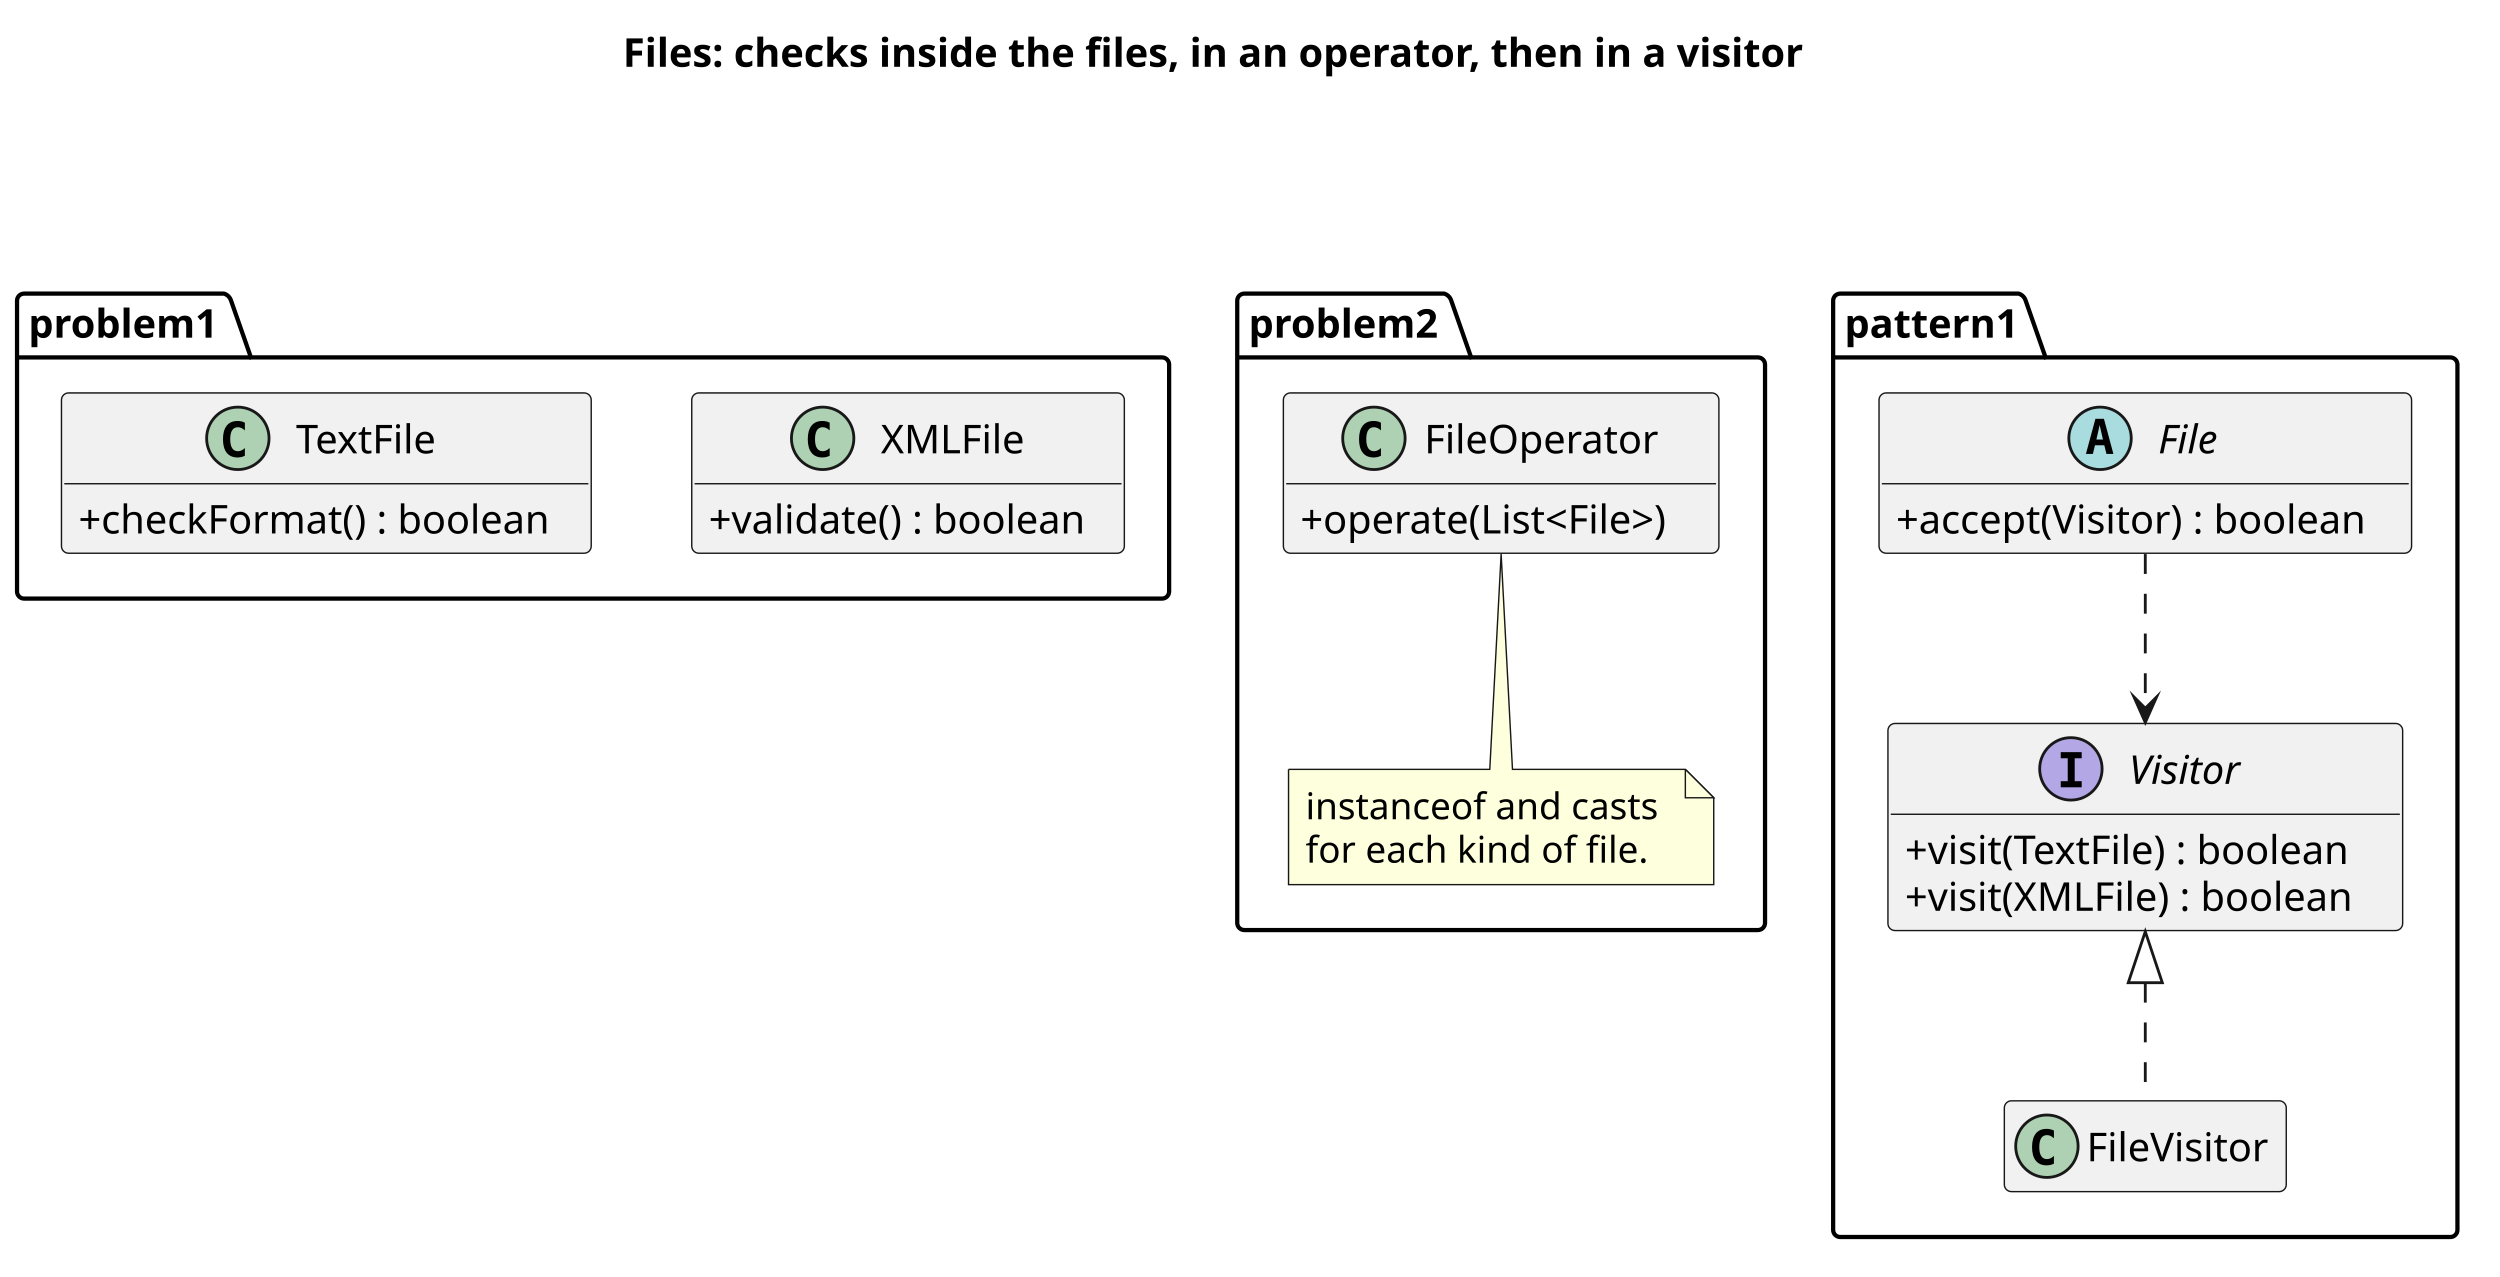
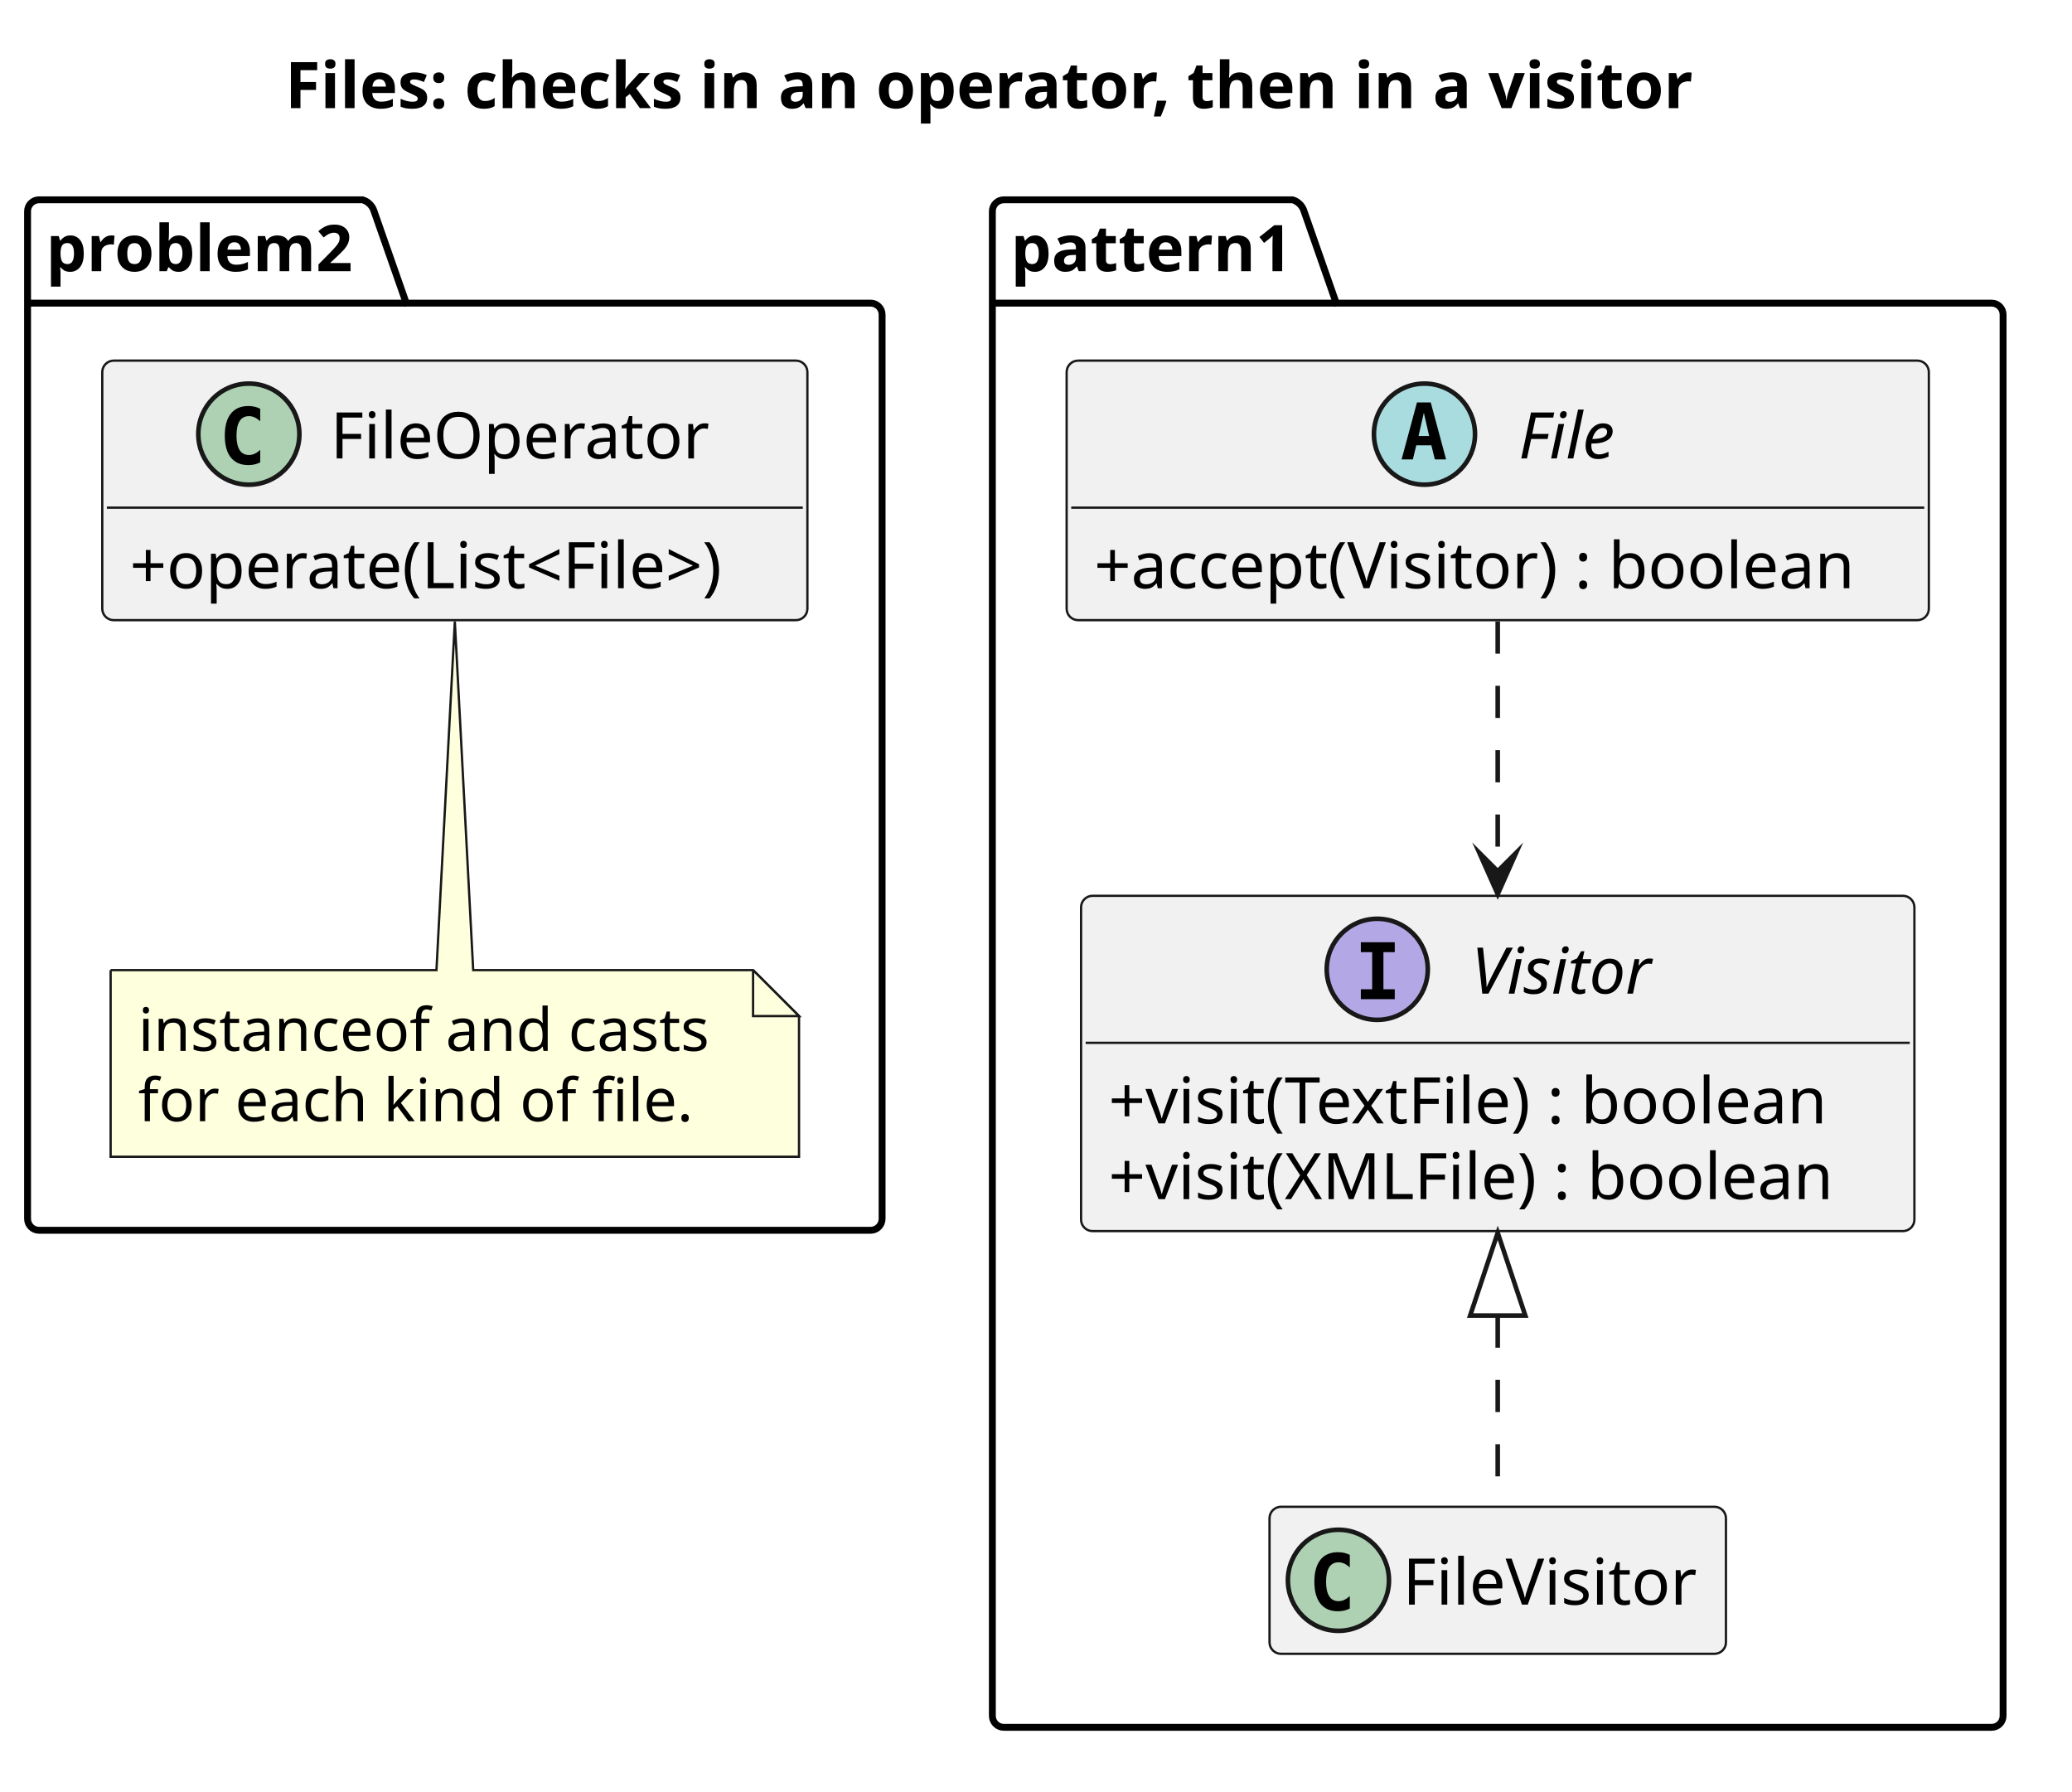
- <svg xmlns="http://www.w3.org/2000/svg" contentStyleType="text/css" data-diagram-type="CLASS" height="450px" preserveAspectRatio="none" style="width:881px;height:450px;background:#FFFFFF;" version="1.1" viewBox="0 0 881 450" width="881px" zoomAndPan="magnify">
+ <svg xmlns="http://www.w3.org/2000/svg" contentStyleType="text/css" data-diagram-type="CLASS" height="390px" preserveAspectRatio="none" style="width:451px;height:390px;background:#FFFFFF;" version="1.1" viewBox="0 0 451 390" width="451px" zoomAndPan="magnify">
  <defs />
  <g>
    <g class="title" data-source-line="3">
-       <text fill="#000000" font-family="sans-serif" font-size="14" font-weight="700" lengthAdjust="spacing" textLength="434.984" x="219.508" y="23.535">Files: checks inside the files, in an operator, then in a visitor</text>
+       <text fill="#000000" font-family="sans-serif" font-size="14" font-weight="700" lengthAdjust="spacing" textLength="319.888" x="62.056" y="23.535">Files: checks in an operator, then in a visitor</text>
    </g>
-     <g class="cluster" data-qualified-name="problem1" data-source-line="4" id="ent0001">
-       <path d="M8.5,103.468 L78.926,103.468 A3.75,3.75 0 0 1 81.426,105.968 L88.426,125.957 L409.5,125.957 A2.5,2.5 0 0 1 412,128.457 L412,208.448 A2.5,2.5 0 0 1 409.5,210.948 L8.5,210.948 A2.5,2.5 0 0 1 6,208.448 L6,105.968 A2.5,2.5 0 0 1 8.5,103.468" fill="none" style="stroke:#000000;stroke-width:1.5;" />
-       <line style="stroke:#000000;stroke-width:1.5;" x1="6" x2="88.426" y1="125.957" y2="125.957" />
-       <text fill="#000000" font-family="sans-serif" font-size="14" font-weight="700" lengthAdjust="spacing" textLength="69.426" x="10" y="119.003">problem1</text>
+     <g class="cluster" data-qualified-name="problem2" data-source-line="4" id="ent0001">
+       <path d="M8.5,43.488 L78.926,43.488 A3.75,3.75 0 0 1 81.426,45.988 L88.426,65.977 L189.5,65.977 A2.5,2.5 0 0 1 192,68.477 L192,265.268 A2.5,2.5 0 0 1 189.5,267.768 L8.5,267.768 A2.5,2.5 0 0 1 6,265.268 L6,45.988 A2.5,2.5 0 0 1 8.5,43.488" fill="none" style="stroke:#000000;stroke-width:1.5;" />
+       <line style="stroke:#000000;stroke-width:1.5;" x1="6" x2="88.426" y1="65.977" y2="65.977" />
+       <text fill="#000000" font-family="sans-serif" font-size="14" font-weight="700" lengthAdjust="spacing" textLength="69.426" x="10" y="59.023">problem2</text>
    </g>
-     <g class="cluster" data-qualified-name="problem2" data-source-line="12" id="ent0004">
-       <path d="M438.5,103.468 L508.926,103.468 A3.75,3.75 0 0 1 511.426,105.968 L518.426,125.957 L619.5,125.957 A2.5,2.5 0 0 1 622,128.457 L622,325.248 A2.5,2.5 0 0 1 619.5,327.748 L438.5,327.748 A2.5,2.5 0 0 1 436,325.248 L436,105.968 A2.5,2.5 0 0 1 438.5,103.468" fill="none" style="stroke:#000000;stroke-width:1.5;" />
-       <line style="stroke:#000000;stroke-width:1.5;" x1="436" x2="518.426" y1="125.957" y2="125.957" />
-       <text fill="#000000" font-family="sans-serif" font-size="14" font-weight="700" lengthAdjust="spacing" textLength="69.426" x="440" y="119.003">problem2</text>
+     <g class="cluster" data-qualified-name="pattern1" data-source-line="13" id="ent0006">
+       <path d="M218.5,43.488 L281.352,43.488 A3.75,3.75 0 0 1 283.852,45.988 L290.852,65.977 L433.5,65.977 A2.5,2.5 0 0 1 436,68.477 L436,373.448 A2.5,2.5 0 0 1 433.5,375.948 L218.5,375.948 A2.5,2.5 0 0 1 216,373.448 L216,45.988 A2.5,2.5 0 0 1 218.5,43.488" fill="none" style="stroke:#000000;stroke-width:1.5;" />
+       <line style="stroke:#000000;stroke-width:1.5;" x1="216" x2="290.852" y1="65.977" y2="65.977" />
+       <text fill="#000000" font-family="sans-serif" font-size="14" font-weight="700" lengthAdjust="spacing" textLength="61.852" x="220" y="59.023">pattern1</text>
    </g>
-     <g class="cluster" data-qualified-name="pattern1" data-source-line="21" id="ent0009">
-       <path d="M648.5,103.468 L711.352,103.468 A3.75,3.75 0 0 1 713.852,105.968 L720.852,125.957 L863.5,125.957 A2.5,2.5 0 0 1 866,128.457 L866,433.428 A2.5,2.5 0 0 1 863.5,435.928 L648.5,435.928 A2.5,2.5 0 0 1 646,433.428 L646,105.968 A2.5,2.5 0 0 1 648.5,103.468" fill="none" style="stroke:#000000;stroke-width:1.5;" />
-       <line style="stroke:#000000;stroke-width:1.5;" x1="646" x2="720.852" y1="125.957" y2="125.957" />
-       <text fill="#000000" font-family="sans-serif" font-size="14" font-weight="700" lengthAdjust="spacing" textLength="61.852" x="650" y="119.003">pattern1</text>
+     <g class="entity" data-qualified-name="problem2.FileOperator" data-source-line="5" id="ent0002">
+       <rect fill="#F1F1F1" height="56.488" rx="2.5" ry="2.5" style="stroke:#181818;stroke-width:0.5;" width="153.483" x="22.26" y="78.488" />
+       <ellipse cx="54.167" cy="94.488" fill="#ADD1B2" rx="11" ry="11" style="stroke:#181818;stroke-width:1;" />
+       <path d="M56.641,100.631 Q56.06,100.93 55.42,101.08 Q54.781,101.229 54.076,101.229 Q51.569,101.229 50.249,99.577 Q48.929,97.925 48.929,94.804 Q48.929,91.675 50.249,90.023 Q51.569,88.371 54.076,88.371 Q54.781,88.371 55.429,88.52 Q56.076,88.67 56.641,88.969 L56.641,91.691 Q56.01,91.11 55.416,90.841 Q54.823,90.571 54.192,90.571 Q52.847,90.571 52.162,91.638 Q51.478,92.704 51.478,94.804 Q51.478,96.896 52.162,97.963 Q52.847,99.029 54.192,99.029 Q54.823,99.029 55.416,98.76 Q56.01,98.49 56.641,97.909 Z " fill="#000000" />
+       <text fill="#000000" font-family="sans-serif" font-size="14" lengthAdjust="spacing" textLength="83.911" x="71.925" y="99.779">FileOperator</text>
+       <line style="stroke:#181818;stroke-width:0.5;" x1="23.26" x2="174.743" y1="110.488" y2="110.488" />
+       <text fill="#000000" font-family="sans-serif" font-size="14" lengthAdjust="spacing" textLength="141.483" x="28.26" y="128.023">+operate(List&lt;File&gt;)</text>
    </g>
-     <g class="entity" data-qualified-name="problem1.T1" data-source-line="5" id="ent0002">
-       <rect fill="#F1F1F1" height="56.488" rx="2.5" ry="2.5" style="stroke:#181818;stroke-width:0.5;" width="186.685" x="21.66" y="138.468" />
-       <ellipse cx="83.816" cy="154.468" fill="#ADD1B2" rx="11" ry="11" style="stroke:#181818;stroke-width:1;" />
-       <path d="M86.289,160.611 Q85.708,160.91 85.069,161.06 Q84.43,161.209 83.724,161.209 Q81.217,161.209 79.897,159.557 Q78.578,157.905 78.578,154.784 Q78.578,151.655 79.897,150.003 Q81.217,148.351 83.724,148.351 Q84.43,148.351 85.077,148.5 Q85.725,148.65 86.289,148.949 L86.289,151.671 Q85.658,151.09 85.064,150.821 Q84.471,150.551 83.84,150.551 Q82.495,150.551 81.811,151.618 Q81.126,152.684 81.126,154.784 Q81.126,156.876 81.811,157.943 Q82.495,159.009 83.84,159.009 Q84.471,159.009 85.064,158.739 Q85.658,158.47 86.289,157.889 Z " fill="#000000" />
-       <text fill="#000000" font-family="sans-serif" font-size="14" lengthAdjust="spacing" textLength="53.874" x="104.316" y="159.759">TextFile</text>
-       <line style="stroke:#181818;stroke-width:0.5;" x1="22.66" x2="207.345" y1="170.468" y2="170.468" />
-       <text fill="#000000" font-family="sans-serif" font-size="14" lengthAdjust="spacing" textLength="174.685" x="27.66" y="188.003">+checkFormat() : boolean</text>
+     <g class="entity" data-qualified-name="problem2.GMN3" data-source-line="9" id="ent0004">
+       <path d="M24.08,211.148 L24.08,251.769 A0,0 0 0 0 24.08,251.769 L173.918,251.769 A0,0 0 0 0 173.918,251.769 L173.918,221.148 L163.918,211.148 L103,211.148 L99,135.268 L95,211.148 L24.08,211.148 A0,0 0 0 0 24.08,211.148" fill="#FEFFDD" style="stroke:#181818;stroke-width:0.5;" />
+       <path d="M163.918,211.148 L163.918,221.148 L173.918,221.148 L163.918,211.148" fill="#FEFFDD" style="stroke:#181818;stroke-width:0.5;" />
+       <text fill="#000000" font-family="sans-serif" font-size="13" lengthAdjust="spacing" textLength="128.838" x="30.08" y="228.717">instanceof and casts</text>
+       <text fill="#000000" font-family="sans-serif" font-size="13" lengthAdjust="spacing" textLength="127.709" x="30.08" y="244.027">for each kind of file.</text>
    </g>
-     <g class="entity" data-qualified-name="problem1.X1" data-source-line="8" id="ent0003">
-       <rect fill="#F1F1F1" height="56.488" rx="2.5" ry="2.5" style="stroke:#181818;stroke-width:0.5;" width="152.451" x="243.77" y="138.468" />
-       <ellipse cx="289.902" cy="154.468" fill="#ADD1B2" rx="11" ry="11" style="stroke:#181818;stroke-width:1;" />
-       <path d="M292.375,160.611 Q291.794,160.91 291.155,161.06 Q290.516,161.209 289.81,161.209 Q287.304,161.209 285.984,159.557 Q284.664,157.905 284.664,154.784 Q284.664,151.655 285.984,150.003 Q287.304,148.351 289.81,148.351 Q290.516,148.351 291.164,148.5 Q291.811,148.65 292.375,148.949 L292.375,151.671 Q291.745,151.09 291.151,150.821 Q290.558,150.551 289.927,150.551 Q288.582,150.551 287.897,151.618 Q287.212,152.684 287.212,154.784 Q287.212,156.876 287.897,157.943 Q288.582,159.009 289.927,159.009 Q290.558,159.009 291.151,158.739 Q291.745,158.47 292.375,157.889 Z " fill="#000000" />
-       <text fill="#000000" font-family="sans-serif" font-size="14" lengthAdjust="spacing" textLength="51.687" x="310.402" y="159.759">XMLFile</text>
-       <line style="stroke:#181818;stroke-width:0.5;" x1="244.77" x2="395.221" y1="170.468" y2="170.468" />
-       <text fill="#000000" font-family="sans-serif" font-size="14" lengthAdjust="spacing" textLength="140.451" x="249.77" y="188.003">+validate() : boolean</text>
+     <g class="entity" data-qualified-name="pattern1.File" data-source-line="14" id="ent0007">
+       <rect fill="#F1F1F1" height="56.488" rx="2.5" ry="2.5" style="stroke:#181818;stroke-width:0.5;" width="187.67" x="232.17" y="78.488" />
+       <ellipse cx="310.055" cy="94.488" fill="#A9DCDF" rx="11" ry="11" style="stroke:#181818;stroke-width:1;" />
+       <path d="M309.918,89.836 L308.765,94.908 L311.081,94.908 Z M308.424,87.595 L311.421,87.595 L314.766,99.988 L312.317,99.988 L311.554,96.925 L308.275,96.925 L307.528,99.988 L305.079,99.988 Z " fill="#000000" />
+       <text fill="#000000" font-family="sans-serif" font-size="14" font-style="italic" lengthAdjust="spacing" textLength="23.399" x="330.555" y="99.779">File</text>
+       <line style="stroke:#181818;stroke-width:0.5;" x1="233.17" x2="418.84" y1="110.488" y2="110.488" />
+       <text fill="#000000" font-family="sans-serif" font-size="14" lengthAdjust="spacing" textLength="175.67" x="238.17" y="128.023">+accept(Visitor) : boolean</text>
    </g>
-     <g class="entity" data-qualified-name="problem2.FileOperator" data-source-line="13" id="ent0005">
-       <rect fill="#F1F1F1" height="56.488" rx="2.5" ry="2.5" style="stroke:#181818;stroke-width:0.5;" width="153.483" x="452.26" y="138.468" />
-       <ellipse cx="484.168" cy="154.468" fill="#ADD1B2" rx="11" ry="11" style="stroke:#181818;stroke-width:1;" />
-       <path d="M486.641,160.611 Q486.06,160.91 485.42,161.06 Q484.781,161.209 484.076,161.209 Q481.569,161.209 480.249,159.557 Q478.929,157.905 478.929,154.784 Q478.929,151.655 480.249,150.003 Q481.569,148.351 484.076,148.351 Q484.781,148.351 485.429,148.5 Q486.076,148.65 486.641,148.949 L486.641,151.671 Q486.01,151.09 485.416,150.821 Q484.823,150.551 484.192,150.551 Q482.847,150.551 482.162,151.618 Q481.478,152.684 481.478,154.784 Q481.478,156.876 482.162,157.943 Q482.847,159.009 484.192,159.009 Q484.823,159.009 485.416,158.739 Q486.01,158.47 486.641,157.889 Z " fill="#000000" />
-       <text fill="#000000" font-family="sans-serif" font-size="14" lengthAdjust="spacing" textLength="83.911" x="501.925" y="159.759">FileOperator</text>
-       <line style="stroke:#181818;stroke-width:0.5;" x1="453.26" x2="604.743" y1="170.468" y2="170.468" />
-       <text fill="#000000" font-family="sans-serif" font-size="14" lengthAdjust="spacing" textLength="141.483" x="458.26" y="188.003">+operate(List&lt;File&gt;)</text>
+     <g class="entity" data-qualified-name="pattern1.Visitor" data-source-line="17" id="ent0008">
+       <rect fill="#F1F1F1" height="72.977" rx="2.5" ry="2.5" style="stroke:#181818;stroke-width:0.5;" width="181.388" x="235.31" y="194.968" />
+       <ellipse cx="299.78" cy="210.968" fill="#B4A7E5" rx="11" ry="11" style="stroke:#181818;stroke-width:1;" />
+       <path d="M296.207,207.233 L296.207,205.075 L303.587,205.075 L303.587,207.233 L301.122,207.233 L301.122,215.31 L303.587,215.31 L303.587,217.468 L296.207,217.468 L296.207,215.31 L298.673,215.31 L298.673,207.233 Z " fill="#000000" />
+       <text fill="#000000" font-family="sans-serif" font-size="14" font-style="italic" lengthAdjust="spacing" textLength="43.948" x="320.28" y="216.259">Visitor</text>
+       <line style="stroke:#181818;stroke-width:0.5;" x1="236.31" x2="415.698" y1="226.968" y2="226.968" />
+       <text fill="#000000" font-family="sans-serif" font-size="14" lengthAdjust="spacing" textLength="169.388" x="241.31" y="244.503">+visit(TextFile) : boolean</text>
+       <text fill="#000000" font-family="sans-serif" font-size="14" lengthAdjust="spacing" textLength="167.2" x="241.31" y="260.992">+visit(XMLFile) : boolean</text>
    </g>
-     <g class="entity" data-qualified-name="problem2.GMN6" data-source-line="17" id="ent0007">
-       <path d="M454.08,271.128 L454.08,311.749 A0,0 0 0 0 454.08,311.749 L603.918,311.749 A0,0 0 0 0 603.918,311.749 L603.918,281.128 L593.918,271.128 L533,271.128 L529,195.248 L525,271.128 L454.08,271.128 A0,0 0 0 0 454.08,271.128" fill="#FEFFDD" style="stroke:#181818;stroke-width:0.5;" />
-       <path d="M593.918,271.128 L593.918,281.128 L603.918,281.128 L593.918,271.128" fill="#FEFFDD" style="stroke:#181818;stroke-width:0.5;" />
-       <text fill="#000000" font-family="sans-serif" font-size="13" lengthAdjust="spacing" textLength="128.838" x="460.08" y="288.697">instanceof and casts</text>
-       <text fill="#000000" font-family="sans-serif" font-size="13" lengthAdjust="spacing" textLength="127.709" x="460.08" y="304.007">for each kind of file.</text>
+     <g class="entity" data-qualified-name="pattern1.FileVisitor" data-source-line="21" id="ent0009">
+       <rect fill="#F1F1F1" height="32" rx="2.5" ry="2.5" style="stroke:#181818;stroke-width:0.5;" width="99.348" x="276.33" y="327.948" />
+       <ellipse cx="291.33" cy="343.948" fill="#ADD1B2" rx="11" ry="11" style="stroke:#181818;stroke-width:1;" />
+       <path d="M293.803,350.091 Q293.222,350.39 292.583,350.54 Q291.944,350.689 291.238,350.689 Q288.731,350.689 287.411,349.037 Q286.092,347.385 286.092,344.264 Q286.092,341.135 287.411,339.483 Q288.731,337.831 291.238,337.831 Q291.944,337.831 292.591,337.981 Q293.239,338.13 293.803,338.429 L293.803,341.151 Q293.172,340.57 292.579,340.301 Q291.985,340.031 291.354,340.031 Q290.01,340.031 289.325,341.098 Q288.64,342.164 288.64,344.264 Q288.64,346.356 289.325,347.423 Q290.01,348.489 291.354,348.489 Q291.985,348.489 292.579,348.219 Q293.172,347.95 293.803,347.369 Z " fill="#000000" />
+       <text fill="#000000" font-family="sans-serif" font-size="14" lengthAdjust="spacing" textLength="67.348" x="305.33" y="349.239">FileVisitor</text>
    </g>
-     <g class="entity" data-qualified-name="pattern1.File" data-source-line="22" id="ent0010">
-       <rect fill="#F1F1F1" height="56.488" rx="2.5" ry="2.5" style="stroke:#181818;stroke-width:0.5;" width="187.67" x="662.17" y="138.468" />
-       <ellipse cx="740.055" cy="154.468" fill="#A9DCDF" rx="11" ry="11" style="stroke:#181818;stroke-width:1;" />
-       <path d="M739.918,149.816 L738.765,154.888 L741.081,154.888 Z M738.424,147.575 L741.421,147.575 L744.766,159.968 L742.317,159.968 L741.554,156.905 L738.275,156.905 L737.528,159.968 L735.079,159.968 Z " fill="#000000" />
-       <text fill="#000000" font-family="sans-serif" font-size="14" font-style="italic" lengthAdjust="spacing" textLength="23.399" x="760.555" y="159.759">File</text>
-       <line style="stroke:#181818;stroke-width:0.5;" x1="663.17" x2="848.84" y1="170.468" y2="170.468" />
-       <text fill="#000000" font-family="sans-serif" font-size="14" lengthAdjust="spacing" textLength="175.67" x="668.17" y="188.003">+accept(Visitor) : boolean</text>
+     <g class="link" data-entity-1="ent0008" data-entity-2="ent0009" data-link-type="extension" data-source-line="22" id="lnk10">
+       <path codeLine="22" d="M326,286.328 C326,306.368 326,312.298 326,327.558" fill="none" id="Visitor-backto-FileVisitor" style="stroke:#181818;stroke-width:1;stroke-dasharray:7,7;" />
+       <polygon fill="none" points="326,268.328,320,286.328,332,286.328,326,268.328" style="stroke:#181818;stroke-width:1;stroke-linejoin:miter;stroke-miterlimit:10;" />
    </g>
-     <g class="entity" data-qualified-name="pattern1.Visitor" data-source-line="25" id="ent0011">
-       <rect fill="#F1F1F1" height="72.977" rx="2.5" ry="2.5" style="stroke:#181818;stroke-width:0.5;" width="181.388" x="665.31" y="254.948" />
-       <ellipse cx="729.78" cy="270.948" fill="#B4A7E5" rx="11" ry="11" style="stroke:#181818;stroke-width:1;" />
-       <path d="M726.207,267.213 L726.207,265.055 L733.587,265.055 L733.587,267.213 L731.121,267.213 L731.121,275.29 L733.587,275.29 L733.587,277.448 L726.207,277.448 L726.207,275.29 L728.673,275.29 L728.673,267.213 Z " fill="#000000" />
-       <text fill="#000000" font-family="sans-serif" font-size="14" font-style="italic" lengthAdjust="spacing" textLength="43.948" x="750.28" y="276.239">Visitor</text>
-       <line style="stroke:#181818;stroke-width:0.5;" x1="666.31" x2="845.698" y1="286.948" y2="286.948" />
-       <text fill="#000000" font-family="sans-serif" font-size="14" lengthAdjust="spacing" textLength="169.388" x="671.31" y="304.483">+visit(TextFile) : boolean</text>
-       <text fill="#000000" font-family="sans-serif" font-size="14" lengthAdjust="spacing" textLength="167.2" x="671.31" y="320.972">+visit(XMLFile) : boolean</text>
-     </g>
-     <g class="entity" data-qualified-name="pattern1.FileVisitor" data-source-line="29" id="ent0012">
-       <rect fill="#F1F1F1" height="32" rx="2.5" ry="2.5" style="stroke:#181818;stroke-width:0.5;" width="99.348" x="706.33" y="387.928" />
-       <ellipse cx="721.33" cy="403.928" fill="#ADD1B2" rx="11" ry="11" style="stroke:#181818;stroke-width:1;" />
-       <path d="M723.803,410.071 Q723.222,410.37 722.583,410.52 Q721.944,410.669 721.238,410.669 Q718.731,410.669 717.412,409.017 Q716.092,407.365 716.092,404.244 Q716.092,401.115 717.412,399.463 Q718.731,397.811 721.238,397.811 Q721.944,397.811 722.591,397.961 Q723.239,398.11 723.803,398.409 L723.803,401.131 Q723.172,400.55 722.579,400.281 Q721.985,400.011 721.354,400.011 Q720.01,400.011 719.325,401.077 Q718.64,402.144 718.64,404.244 Q718.64,406.336 719.325,407.403 Q720.01,408.469 721.354,408.469 Q721.985,408.469 722.579,408.2 Q723.172,407.93 723.803,407.349 Z " fill="#000000" />
-       <text fill="#000000" font-family="sans-serif" font-size="14" lengthAdjust="spacing" textLength="67.348" x="735.33" y="409.219">FileVisitor</text>
-     </g>
-     <g class="link" data-entity-1="ent0011" data-entity-2="ent0012" data-link-type="extension" data-source-line="30" id="lnk13">
-       <path codeLine="30" d="M756,346.308 C756,366.348 756,372.278 756,387.538" fill="none" id="Visitor-backto-FileVisitor" style="stroke:#181818;stroke-width:1;stroke-dasharray:7,7;" />
-       <polygon fill="none" points="756,328.308,750,346.308,762,346.308,756,328.308" style="stroke:#181818;stroke-width:1;stroke-linejoin:miter;stroke-miterlimit:10;" />
-     </g>
-     <g class="link" data-entity-1="ent0010" data-entity-2="ent0011" data-link-type="dependency" data-source-line="31" id="lnk14">
-       <path codeLine="31" d="M756,195.248 C756,212.778 756,230.658 756,249.598" fill="none" id="File-to-Visitor" style="stroke:#181818;stroke-width:1;stroke-dasharray:7,7;" />
-       <polygon fill="#181818" points="756,254.598,760,245.598,756,249.598,752,245.598,756,254.598" style="stroke:#181818;stroke-width:1;stroke-linejoin:miter;stroke-miterlimit:10;" />
+     <g class="link" data-entity-1="ent0007" data-entity-2="ent0008" data-link-type="dependency" data-source-line="23" id="lnk11">
+       <path codeLine="23" d="M326,135.268 C326,152.798 326,170.678 326,189.618" fill="none" id="File-to-Visitor" style="stroke:#181818;stroke-width:1;stroke-dasharray:7,7;" />
+       <polygon fill="#181818" points="326,194.618,330,185.618,326,189.618,322,185.618,326,194.618" style="stroke:#181818;stroke-width:1;stroke-linejoin:miter;stroke-miterlimit:10;" />
    </g>
  </g>
</svg>
